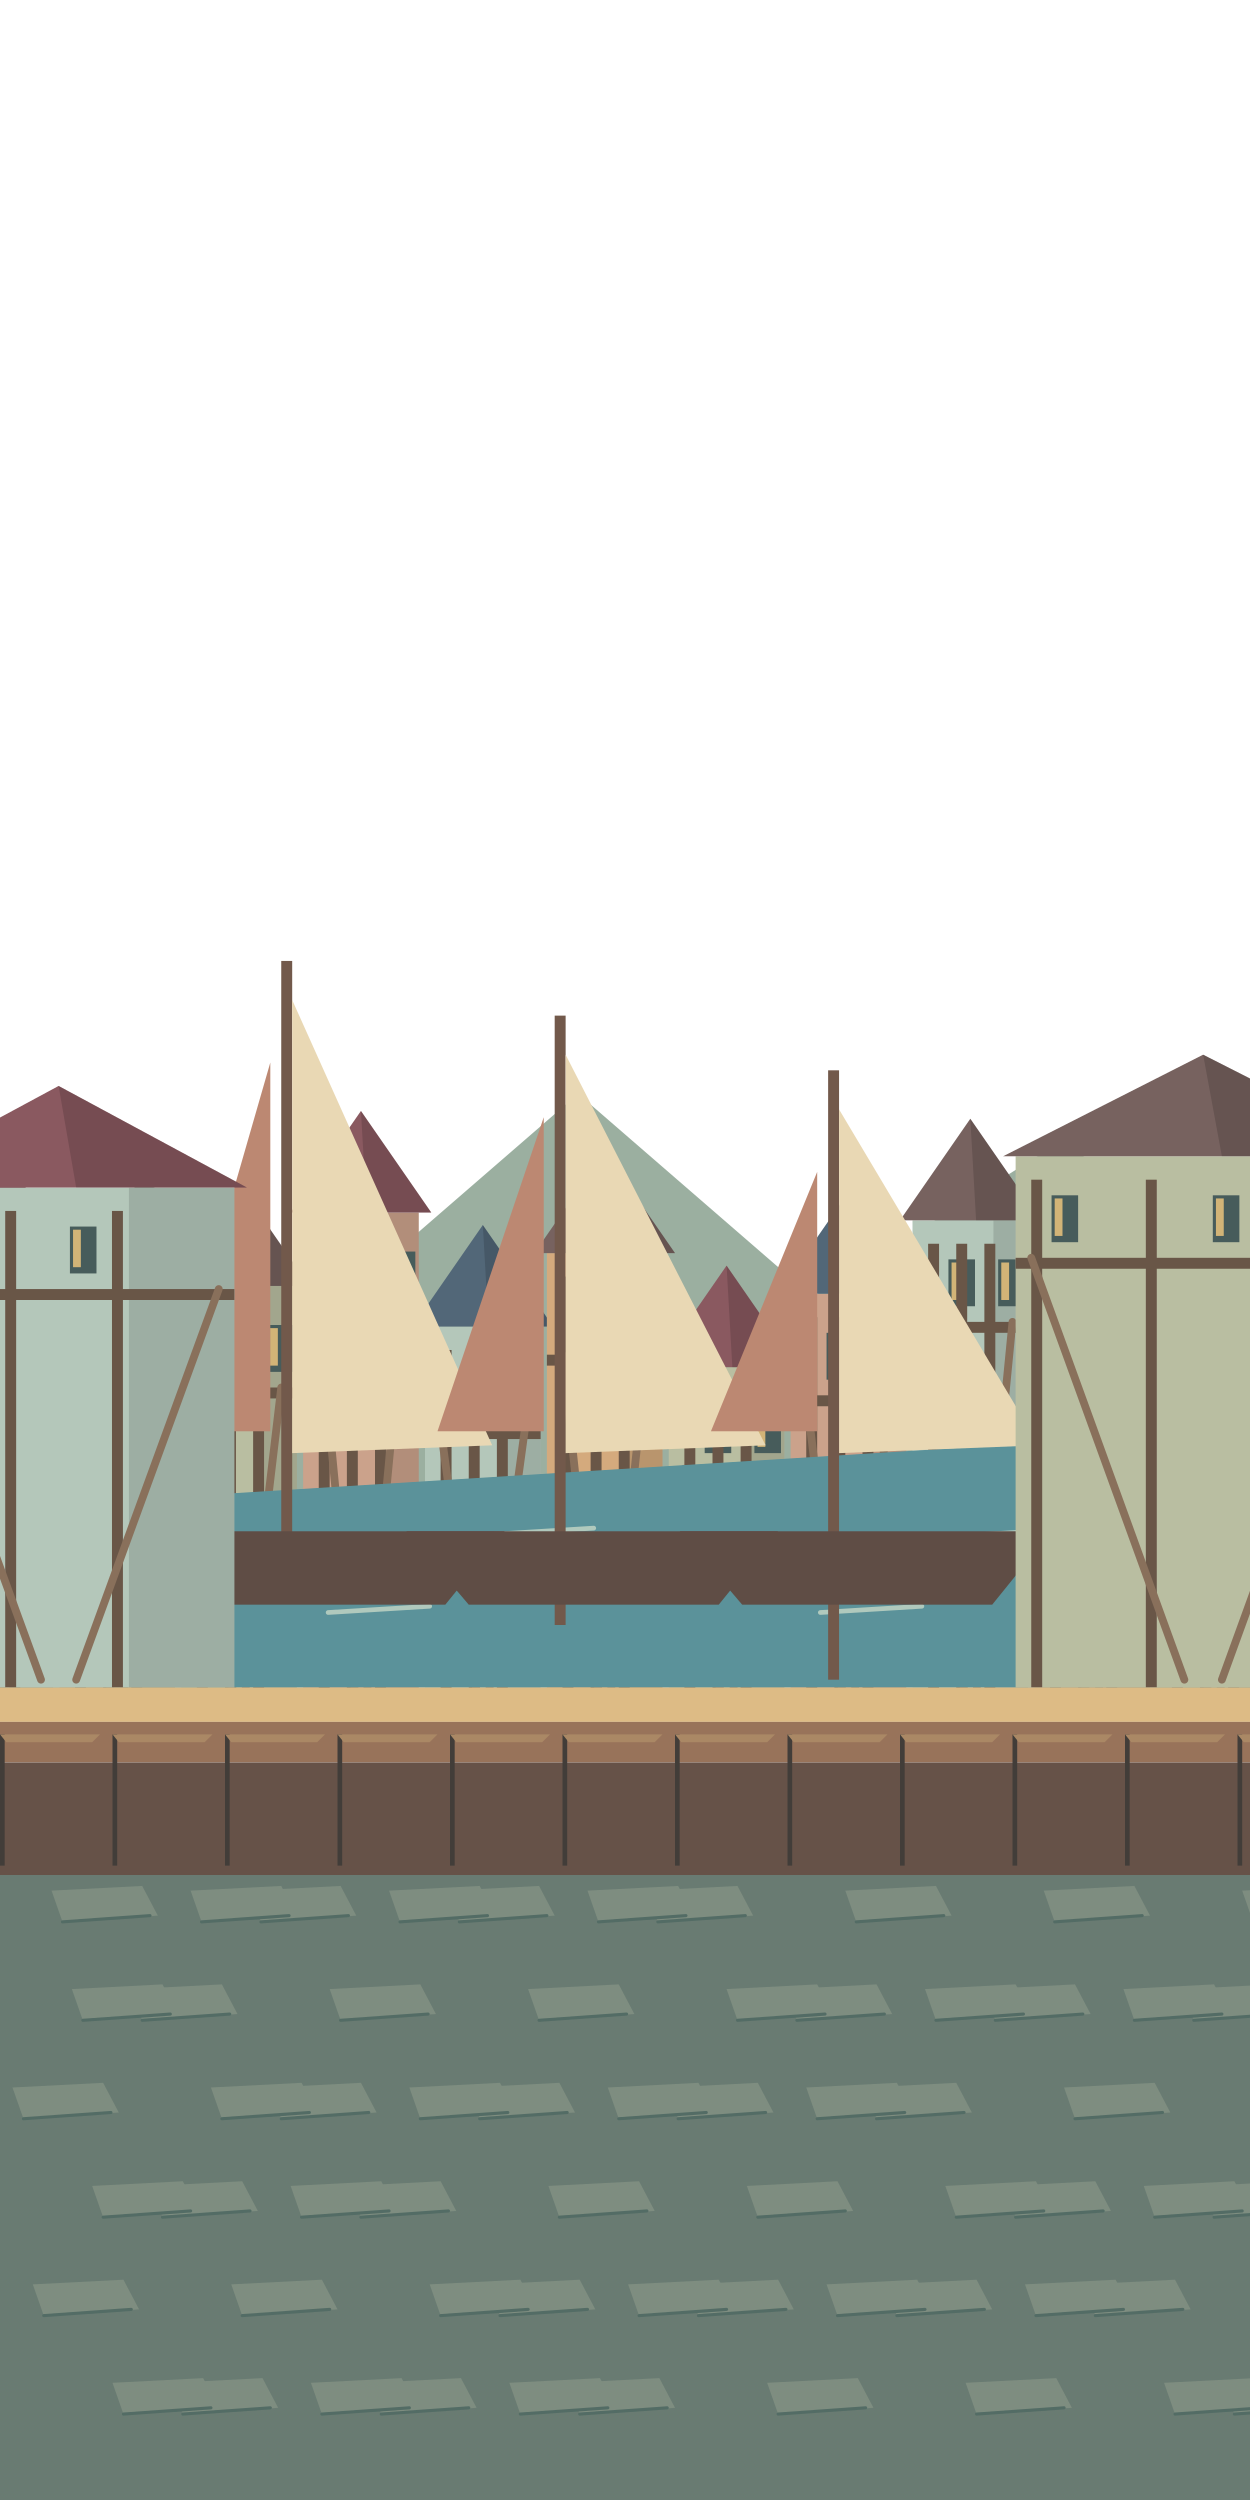
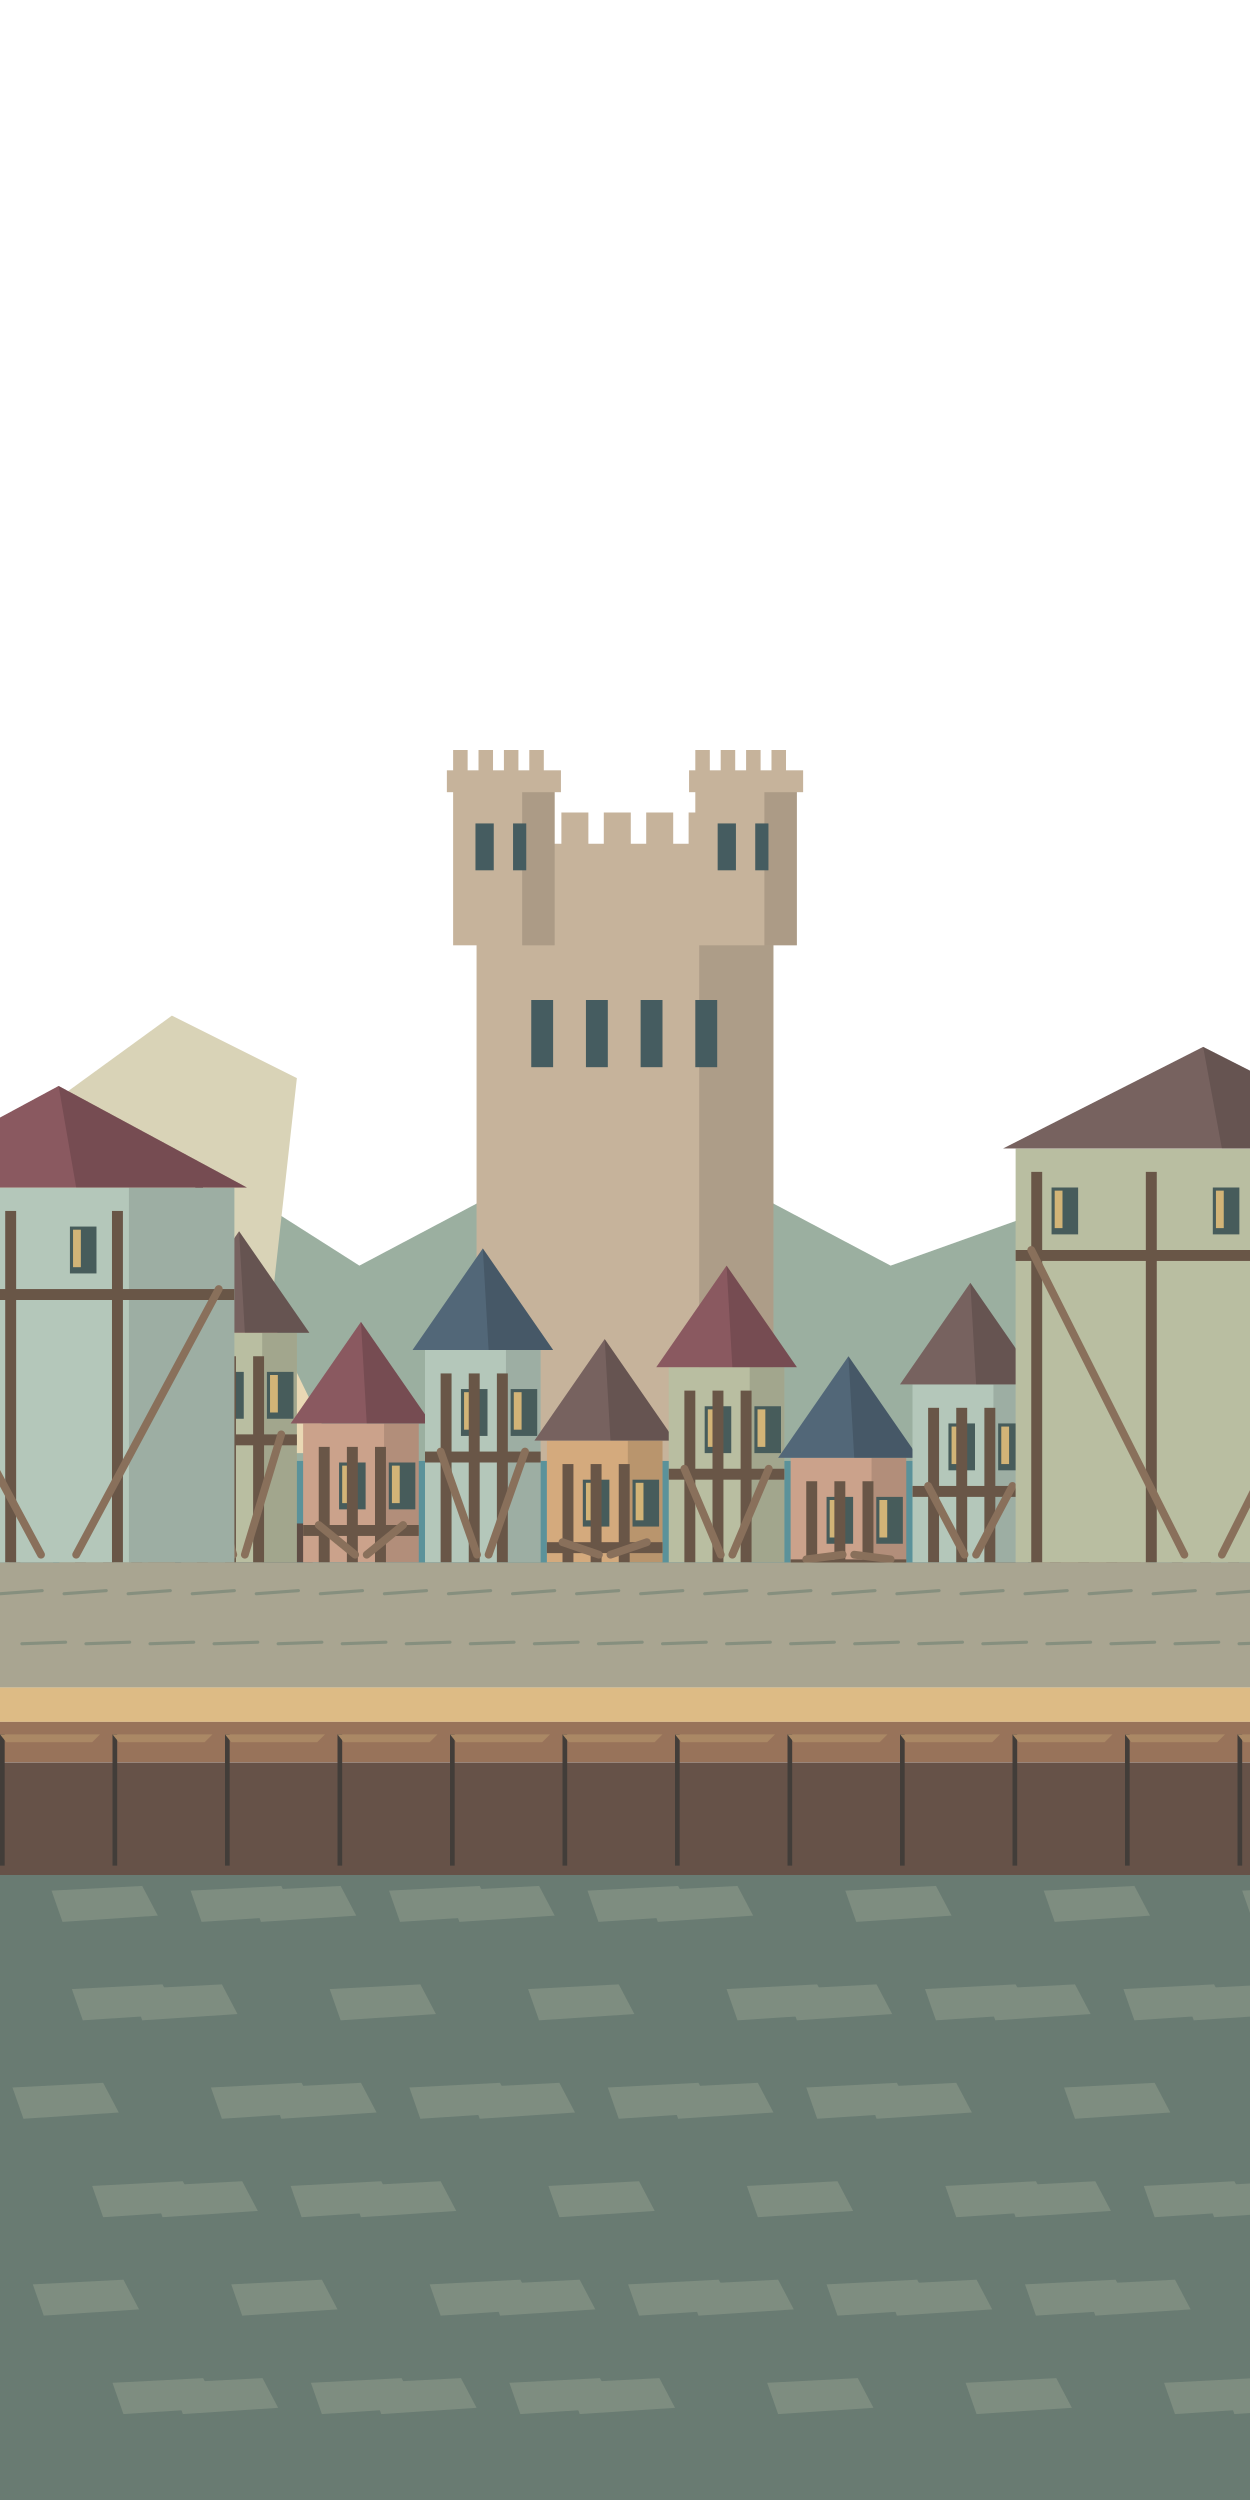
<svg xmlns="http://www.w3.org/2000/svg" width="800" height="1600" viewBox="0 0 800 1600">
-   <polygon points="0,870 90,755 220,830 370,700 520,830 680,730 800,820 800,1080 0,1080" fill="#9bafa0" />
-   <rect x="-40" y="797" width="74" height="293" fill="#b4c7ba" />
-   <polygon points="11.8,797 34,797 34,1090 11.8,1090" fill="#00000020" />
-   <polygon points="-48,797 -3,732 42,797" fill="#8a5960" />
-   <polygon points="-3,732 42,797 0.7,797" fill="#00000025" />
-   <rect x="-30" y="812" width="7" height="278" fill="#695647" />
-   <rect x="-17" y="822" width="17" height="30" fill="#475c5b" />
-   <rect x="-15" y="824" width="5" height="24" fill="#d2b477" />
-   <rect x="-12" y="812" width="7" height="278" fill="#695647" />
-   <rect x="14.82" y="822" width="17" height="30" fill="#475c5b" />
-   <rect x="16.82" y="824" width="5" height="24" fill="#d2b477" />
-   <rect x="6" y="812" width="7" height="278" fill="#695647" />
-   <rect x="-40" y="862" width="74" height="7" fill="#695647" />
-   <path d="M-30 862L-6.7 1085M24 862L0.7 1085" fill="none" stroke="#89705b" stroke-width="5" stroke-linecap="round" stroke-linejoin="round" />
-   <rect x="38" y="870" width="74" height="220" fill="#d4aa7d" />
-   <polygon points="89.8,870 112,870 112,1090 89.8,1090" fill="#00000020" />
-   <polygon points="30,870 75,805 120,870" fill="#526778" />
-   <polygon points="75,805 120,870 78.7,870" fill="#00000025" />
-   <rect x="48" y="885" width="7" height="205" fill="#695647" />
-   <rect x="61" y="895" width="17" height="30" fill="#475c5b" />
-   <rect x="63" y="897" width="5" height="24" fill="#d2b477" />
-   <rect x="66" y="885" width="7" height="205" fill="#695647" />
-   <rect x="92.82" y="895" width="17" height="30" fill="#475c5b" />
-   <rect x="94.82" y="897" width="5" height="24" fill="#d2b477" />
-   <rect x="84" y="885" width="7" height="205" fill="#695647" />
-   <rect x="38" y="935" width="74" height="7" fill="#695647" />
-   <path d="M48 935L71.3 1085M102 935L78.7 1085" fill="none" stroke="#89705b" stroke-width="5" stroke-linecap="round" stroke-linejoin="round" />
-   <rect x="116" y="823" width="74" height="267" fill="#b9bea1" />
-   <polygon points="167.8,823 190,823 190,1090 167.8,1090" fill="#00000020" />
-   <polygon points="108,823 153,758 198,823" fill="#77625f" />
-   <polygon points="153,758 198,823 156.7,823" fill="#00000025" />
-   <rect x="126" y="838" width="7" height="252" fill="#695647" />
-   <rect x="139" y="848" width="17" height="30" fill="#475c5b" />
-   <rect x="141" y="850" width="5" height="24" fill="#d2b477" />
-   <rect x="144" y="838" width="7" height="252" fill="#695647" />
-   <rect x="170.82" y="848" width="17" height="30" fill="#475c5b" />
-   <rect x="172.82" y="850" width="5" height="24" fill="#d2b477" />
-   <rect x="162" y="838" width="7" height="252" fill="#695647" />
-   <rect x="116" y="888" width="74" height="7" fill="#695647" />
-   <path d="M126 888L149.3 1085M180 888L156.7 1085" fill="none" stroke="#89705b" stroke-width="5" stroke-linecap="round" stroke-linejoin="round" />
-   <rect x="194" y="776" width="74" height="314" fill="#cba28b" />
-   <polygon points="245.8,776 268,776 268,1090 245.8,1090" fill="#00000020" />
-   <polygon points="186,776 231,711 276,776" fill="#8a5960" />
-   <polygon points="231,711 276,776 234.7,776" fill="#00000025" />
-   <rect x="204" y="791" width="7" height="299" fill="#695647" />
-   <rect x="217" y="801" width="17" height="30" fill="#475c5b" />
-   <rect x="219" y="803" width="5" height="24" fill="#d2b477" />
-   <rect x="222" y="791" width="7" height="299" fill="#695647" />
-   <rect x="248.82" y="801" width="17" height="30" fill="#475c5b" />
-   <rect x="250.82" y="803" width="5" height="24" fill="#d2b477" />
-   <rect x="240" y="791" width="7" height="299" fill="#695647" />
-   <rect x="194" y="841" width="74" height="7" fill="#695647" />
-   <path d="M204 841L227.3 1085M258 841L234.7 1085" fill="none" stroke="#89705b" stroke-width="5" stroke-linecap="round" stroke-linejoin="round" />
-   <rect x="272" y="849" width="74" height="241" fill="#b4c7ba" />
-   <polygon points="323.8,849 346,849 346,1090 323.8,1090" fill="#00000020" />
-   <polygon points="264,849 309,784 354,849" fill="#526778" />
-   <polygon points="309,784 354,849 312.7,849" fill="#00000025" />
-   <rect x="282" y="864" width="7" height="226" fill="#695647" />
-   <rect x="295" y="874" width="17" height="30" fill="#475c5b" />
-   <rect x="297" y="876" width="5" height="24" fill="#d2b477" />
-   <rect x="300" y="864" width="7" height="226" fill="#695647" />
-   <rect x="326.82" y="874" width="17" height="30" fill="#475c5b" />
-   <rect x="328.82" y="876" width="5" height="24" fill="#d2b477" />
-   <rect x="318" y="864" width="7" height="226" fill="#695647" />
-   <rect x="272" y="914" width="74" height="7" fill="#695647" />
-   <path d="M282 914L305.3 1085M336 914L312.7 1085" fill="none" stroke="#89705b" stroke-width="5" stroke-linecap="round" stroke-linejoin="round" />
-   <rect x="350" y="802" width="74" height="288" fill="#d4aa7d" />
-   <polygon points="401.8,802 424,802 424,1090 401.8,1090" fill="#00000020" />
-   <polygon points="342,802 387,737 432,802" fill="#77625f" />
-   <polygon points="387,737 432,802 390.7,802" fill="#00000025" />
-   <rect x="360" y="817" width="7" height="273" fill="#695647" />
-   <rect x="373" y="827" width="17" height="30" fill="#475c5b" />
-   <rect x="375" y="829" width="5" height="24" fill="#d2b477" />
-   <rect x="378" y="817" width="7" height="273" fill="#695647" />
-   <rect x="404.82" y="827" width="17" height="30" fill="#475c5b" />
-   <rect x="406.82" y="829" width="5" height="24" fill="#d2b477" />
-   <rect x="396" y="817" width="7" height="273" fill="#695647" />
-   <rect x="350" y="867" width="74" height="7" fill="#695647" />
-   <path d="M360 867L383.3 1085M414 867L390.7 1085" fill="none" stroke="#89705b" stroke-width="5" stroke-linecap="round" stroke-linejoin="round" />
-   <rect x="428" y="875" width="74" height="215" fill="#b9bea1" />
-   <polygon points="479.8,875 502,875 502,1090 479.8,1090" fill="#00000020" />
+   <polygon points="0,850 120,740 230,810 400,720 570,810 710,760 800,830 800,1080 0,1080" fill="#9bafa0" />
+   <rect x="305" y="540" width="190" height="430" fill="#c6b39b" />
+   <polygon points="447.5,540 495,540 495,970 447.5,970" fill="#00000020" />
+   <rect x="305" y="520" width="17.273" height="25" fill="#c6b39b" />
+   <rect x="332.143" y="520" width="17.273" height="25" fill="#c6b39b" />
+   <rect x="359.286" y="520" width="17.273" height="25" fill="#c6b39b" />
+   <rect x="386.429" y="520" width="17.273" height="25" fill="#c6b39b" />
+   <rect x="413.571" y="520" width="17.273" height="25" fill="#c6b39b" />
+   <rect x="440.714" y="520" width="17.273" height="25" fill="#c6b39b" />
+   <rect x="467.857" y="520" width="17.273" height="25" fill="#c6b39b" />
+   <rect x="290" y="505" width="65" height="100" fill="#c6b39b" />
+   <polygon points="334.2,505 355,505 355,605 334.2,605" fill="#00000022" />
+   <rect x="286" y="493" width="73" height="14" fill="#c6b39b" />
+   <rect x="290" y="480" width="9.286" height="20" fill="#c6b39b" />
+   <rect x="306.25" y="480" width="9.286" height="20" fill="#c6b39b" />
+   <rect x="322.5" y="480" width="9.286" height="20" fill="#c6b39b" />
+   <rect x="338.75" y="480" width="9.286" height="20" fill="#c6b39b" />
+   <rect x="304.3" y="527" width="11.7" height="30" fill="#455c60" />
+   <rect x="328.35" y="527" width="8.45" height="30" fill="#455c60" />
+   <rect x="445" y="505" width="65" height="100" fill="#c6b39b" />
+   <polygon points="489.2,505 510,505 510,605 489.2,605" fill="#00000022" />
+   <rect x="441" y="493" width="73" height="14" fill="#c6b39b" />
+   <rect x="445" y="480" width="9.286" height="20" fill="#c6b39b" />
+   <rect x="461.25" y="480" width="9.286" height="20" fill="#c6b39b" />
+   <rect x="477.5" y="480" width="9.286" height="20" fill="#c6b39b" />
+   <rect x="493.75" y="480" width="9.286" height="20" fill="#c6b39b" />
+   <rect x="459.3" y="527" width="11.7" height="30" fill="#455c60" />
+   <rect x="483.35" y="527" width="8.45" height="30" fill="#455c60" />
+   <rect x="340" y="640" width="14" height="43" fill="#455c60" />
+   <rect x="375" y="640" width="14" height="43" fill="#455c60" />
+   <rect x="410" y="640" width="14" height="43" fill="#455c60" />
+   <rect x="445" y="640" width="14" height="43" fill="#455c60" />
+   <rect x="0" y="935" width="800" height="100" fill="#5b929a" />
+   <polygon points="0,730 110,650 190,690 160,960 0,960" fill="#d9d3b7" />
+   <rect x="125" y="745" width="5" height="240" fill="#72594b" />
+   <polygon points="130,755 130,930 215,930" fill="#e9d8b4" />
+   <polygon points="70,975 225,975 200,1000 95,1000" fill="#5f4d45" />
+   <rect x="655" y="745" width="5" height="240" fill="#72594b" />
+   <polygon points="660,755 660,930 745,930" fill="#e9d8b4" />
+   <polygon points="600,975 755,975 730,1000 625,1000" fill="#5f4d45" />
+   <rect x="-40" y="842" width="74" height="158" fill="#b4c7ba" />
+   <polygon points="11.8,842 34,842 34,1000 11.8,1000" fill="#00000020" />
+   <polygon points="-48,842 -3,777 42,842" fill="#8a5960" />
+   <polygon points="-3,777 42,842 0.7,842" fill="#00000025" />
+   <rect x="-30" y="857" width="7" height="143" fill="#695647" />
+   <rect x="-17" y="867" width="17" height="30" fill="#475c5b" />
+   <rect x="-15" y="869" width="5" height="24" fill="#d2b477" />
+   <rect x="-12" y="857" width="7" height="143" fill="#695647" />
+   <rect x="14.82" y="867" width="17" height="30" fill="#475c5b" />
+   <rect x="16.82" y="869" width="5" height="24" fill="#d2b477" />
+   <rect x="6" y="857" width="7" height="143" fill="#695647" />
+   <rect x="-40" y="907" width="74" height="7" fill="#695647" />
+   <path d="M-30 907L-6.7 995M24 907L0.7 995" fill="none" stroke="#89705b" stroke-width="5" stroke-linecap="round" stroke-linejoin="round" />
+   <rect x="38" y="900" width="74" height="100" fill="#d4aa7d" />
+   <polygon points="89.8,900 112,900 112,1000 89.8,1000" fill="#00000020" />
+   <polygon points="30,900 75,835 120,900" fill="#526778" />
+   <polygon points="75,835 120,900 78.7,900" fill="#00000025" />
+   <rect x="48" y="915" width="7" height="85" fill="#695647" />
+   <rect x="61" y="925" width="17" height="30" fill="#475c5b" />
+   <rect x="63" y="927" width="5" height="24" fill="#d2b477" />
+   <rect x="66" y="915" width="7" height="85" fill="#695647" />
+   <rect x="92.82" y="925" width="17" height="30" fill="#475c5b" />
+   <rect x="94.82" y="927" width="5" height="24" fill="#d2b477" />
+   <rect x="84" y="915" width="7" height="85" fill="#695647" />
+   <rect x="38" y="965" width="74" height="7" fill="#695647" />
+   <path d="M48 965L71.3 995M102 965L78.7 995" fill="none" stroke="#89705b" stroke-width="5" stroke-linecap="round" stroke-linejoin="round" />
+   <rect x="116" y="853" width="74" height="147" fill="#b9bea1" />
+   <polygon points="167.8,853 190,853 190,1000 167.8,1000" fill="#00000020" />
+   <polygon points="108,853 153,788 198,853" fill="#77625f" />
+   <polygon points="153,788 198,853 156.7,853" fill="#00000025" />
+   <rect x="126" y="868" width="7" height="132" fill="#695647" />
+   <rect x="139" y="878" width="17" height="30" fill="#475c5b" />
+   <rect x="141" y="880" width="5" height="24" fill="#d2b477" />
+   <rect x="144" y="868" width="7" height="132" fill="#695647" />
+   <rect x="170.82" y="878" width="17" height="30" fill="#475c5b" />
+   <rect x="172.82" y="880" width="5" height="24" fill="#d2b477" />
+   <rect x="162" y="868" width="7" height="132" fill="#695647" />
+   <rect x="116" y="918" width="74" height="7" fill="#695647" />
+   <path d="M126 918L149.3 995M180 918L156.7 995" fill="none" stroke="#89705b" stroke-width="5" stroke-linecap="round" stroke-linejoin="round" />
+   <rect x="194" y="911" width="74" height="89" fill="#cba28b" />
+   <polygon points="245.8,911 268,911 268,1000 245.8,1000" fill="#00000020" />
+   <polygon points="186,911 231,846 276,911" fill="#8a5960" />
+   <polygon points="231,846 276,911 234.7,911" fill="#00000025" />
+   <rect x="204" y="926" width="7" height="74" fill="#695647" />
+   <rect x="217" y="936" width="17" height="30" fill="#475c5b" />
+   <rect x="219" y="938" width="5" height="24" fill="#d2b477" />
+   <rect x="222" y="926" width="7" height="74" fill="#695647" />
+   <rect x="248.82" y="936" width="17" height="30" fill="#475c5b" />
+   <rect x="250.82" y="938" width="5" height="24" fill="#d2b477" />
+   <rect x="240" y="926" width="7" height="74" fill="#695647" />
+   <rect x="194" y="976" width="74" height="7" fill="#695647" />
+   <path d="M204 976L227.3 995M258 976L234.7 995" fill="none" stroke="#89705b" stroke-width="5" stroke-linecap="round" stroke-linejoin="round" />
+   <rect x="272" y="864" width="74" height="136" fill="#b4c7ba" />
+   <polygon points="323.8,864 346,864 346,1000 323.8,1000" fill="#00000020" />
+   <polygon points="264,864 309,799 354,864" fill="#526778" />
+   <polygon points="309,799 354,864 312.7,864" fill="#00000025" />
+   <rect x="282" y="879" width="7" height="121" fill="#695647" />
+   <rect x="295" y="889" width="17" height="30" fill="#475c5b" />
+   <rect x="297" y="891" width="5" height="24" fill="#d2b477" />
+   <rect x="300" y="879" width="7" height="121" fill="#695647" />
+   <rect x="326.82" y="889" width="17" height="30" fill="#475c5b" />
+   <rect x="328.82" y="891" width="5" height="24" fill="#d2b477" />
+   <rect x="318" y="879" width="7" height="121" fill="#695647" />
+   <rect x="272" y="929" width="74" height="7" fill="#695647" />
+   <path d="M282 929L305.3 995M336 929L312.7 995" fill="none" stroke="#89705b" stroke-width="5" stroke-linecap="round" stroke-linejoin="round" />
+   <rect x="350" y="922" width="74" height="78" fill="#d4aa7d" />
+   <polygon points="401.8,922 424,922 424,1000 401.8,1000" fill="#00000020" />
+   <polygon points="342,922 387,857 432,922" fill="#77625f" />
+   <polygon points="387,857 432,922 390.7,922" fill="#00000025" />
+   <rect x="360" y="937" width="7" height="63" fill="#695647" />
+   <rect x="373" y="947" width="17" height="30" fill="#475c5b" />
+   <rect x="375" y="949" width="5" height="24" fill="#d2b477" />
+   <rect x="378" y="937" width="7" height="63" fill="#695647" />
+   <rect x="404.82" y="947" width="17" height="30" fill="#475c5b" />
+   <rect x="406.82" y="949" width="5" height="24" fill="#d2b477" />
+   <rect x="396" y="937" width="7" height="63" fill="#695647" />
+   <rect x="350" y="987" width="74" height="7" fill="#695647" />
+   <path d="M360 987L383.3 995M414 987L390.7 995" fill="none" stroke="#89705b" stroke-width="5" stroke-linecap="round" stroke-linejoin="round" />
+   <rect x="428" y="875" width="74" height="125" fill="#b9bea1" />
+   <polygon points="479.8,875 502,875 502,1000 479.8,1000" fill="#00000020" />
  <polygon points="420,875 465,810 510,875" fill="#8a5960" />
  <polygon points="465,810 510,875 468.7,875" fill="#00000025" />
-   <rect x="438" y="890" width="7" height="200" fill="#695647" />
+   <rect x="438" y="890" width="7" height="110" fill="#695647" />
  <rect x="451" y="900" width="17" height="30" fill="#475c5b" />
  <rect x="453" y="902" width="5" height="24" fill="#d2b477" />
-   <rect x="456" y="890" width="7" height="200" fill="#695647" />
+   <rect x="456" y="890" width="7" height="110" fill="#695647" />
  <rect x="482.82" y="900" width="17" height="30" fill="#475c5b" />
  <rect x="484.82" y="902" width="5" height="24" fill="#d2b477" />
-   <rect x="474" y="890" width="7" height="200" fill="#695647" />
+   <rect x="474" y="890" width="7" height="110" fill="#695647" />
  <rect x="428" y="940" width="74" height="7" fill="#695647" />
-   <path d="M438 940L461.3 1085M492 940L468.7 1085" fill="none" stroke="#89705b" stroke-width="5" stroke-linecap="round" stroke-linejoin="round" />
-   <rect x="506" y="828" width="74" height="262" fill="#cba28b" />
-   <polygon points="557.8,828 580,828 580,1090 557.8,1090" fill="#00000020" />
-   <polygon points="498,828 543,763 588,828" fill="#526778" />
-   <polygon points="543,763 588,828 546.7,828" fill="#00000025" />
-   <rect x="516" y="843" width="7" height="247" fill="#695647" />
-   <rect x="529" y="853" width="17" height="30" fill="#475c5b" />
-   <rect x="531" y="855" width="5" height="24" fill="#d2b477" />
-   <rect x="534" y="843" width="7" height="247" fill="#695647" />
-   <rect x="560.82" y="853" width="17" height="30" fill="#475c5b" />
-   <rect x="562.82" y="855" width="5" height="24" fill="#d2b477" />
-   <rect x="552" y="843" width="7" height="247" fill="#695647" />
-   <rect x="506" y="893" width="74" height="7" fill="#695647" />
-   <path d="M516 893L539.3 1085M570 893L546.7 1085" fill="none" stroke="#89705b" stroke-width="5" stroke-linecap="round" stroke-linejoin="round" />
-   <rect x="584" y="781" width="74" height="309" fill="#b4c7ba" />
-   <polygon points="635.8,781 658,781 658,1090 635.8,1090" fill="#00000020" />
-   <polygon points="576,781 621,716 666,781" fill="#77625f" />
-   <polygon points="621,716 666,781 624.7,781" fill="#00000025" />
-   <rect x="594" y="796" width="7" height="294" fill="#695647" />
-   <rect x="607" y="806" width="17" height="30" fill="#475c5b" />
-   <rect x="609" y="808" width="5" height="24" fill="#d2b477" />
-   <rect x="612" y="796" width="7" height="294" fill="#695647" />
-   <rect x="638.82" y="806" width="17" height="30" fill="#475c5b" />
-   <rect x="640.82" y="808" width="5" height="24" fill="#d2b477" />
-   <rect x="630" y="796" width="7" height="294" fill="#695647" />
-   <rect x="584" y="846" width="74" height="7" fill="#695647" />
-   <path d="M594 846L617.3 1085M648 846L624.7 1085" fill="none" stroke="#89705b" stroke-width="5" stroke-linecap="round" stroke-linejoin="round" />
-   <rect x="662" y="854" width="74" height="236" fill="#d4aa7d" />
-   <polygon points="713.8,854 736,854 736,1090 713.8,1090" fill="#00000020" />
-   <polygon points="654,854 699,789 744,854" fill="#8a5960" />
-   <polygon points="699,789 744,854 702.7,854" fill="#00000025" />
-   <rect x="672" y="869" width="7" height="221" fill="#695647" />
-   <rect x="685" y="879" width="17" height="30" fill="#475c5b" />
-   <rect x="687" y="881" width="5" height="24" fill="#d2b477" />
-   <rect x="690" y="869" width="7" height="221" fill="#695647" />
-   <rect x="716.82" y="879" width="17" height="30" fill="#475c5b" />
-   <rect x="718.82" y="881" width="5" height="24" fill="#d2b477" />
-   <rect x="708" y="869" width="7" height="221" fill="#695647" />
-   <rect x="662" y="919" width="74" height="7" fill="#695647" />
-   <path d="M672 919L695.3 1085M726 919L702.7 1085" fill="none" stroke="#89705b" stroke-width="5" stroke-linecap="round" stroke-linejoin="round" />
-   <rect x="740" y="807" width="74" height="283" fill="#b9bea1" />
-   <polygon points="791.8,807 814,807 814,1090 791.8,1090" fill="#00000020" />
-   <polygon points="732,807 777,742 822,807" fill="#526778" />
-   <polygon points="777,742 822,807 780.7,807" fill="#00000025" />
-   <rect x="750" y="822" width="7" height="268" fill="#695647" />
-   <rect x="763" y="832" width="17" height="30" fill="#475c5b" />
-   <rect x="765" y="834" width="5" height="24" fill="#d2b477" />
-   <rect x="768" y="822" width="7" height="268" fill="#695647" />
-   <rect x="794.82" y="832" width="17" height="30" fill="#475c5b" />
-   <rect x="796.82" y="834" width="5" height="24" fill="#d2b477" />
-   <rect x="786" y="822" width="7" height="268" fill="#695647" />
-   <rect x="740" y="872" width="74" height="7" fill="#695647" />
-   <path d="M750 872L773.3 1085M804 872L780.7 1085" fill="none" stroke="#89705b" stroke-width="5" stroke-linecap="round" stroke-linejoin="round" />
-   <rect x="818" y="880" width="74" height="210" fill="#cba28b" />
-   <polygon points="869.8,880 892,880 892,1090 869.8,1090" fill="#00000020" />
-   <polygon points="810,880 855,815 900,880" fill="#77625f" />
-   <polygon points="855,815 900,880 858.7,880" fill="#00000025" />
-   <rect x="828" y="895" width="7" height="195" fill="#695647" />
-   <rect x="841" y="905" width="17" height="30" fill="#475c5b" />
-   <rect x="843" y="907" width="5" height="24" fill="#d2b477" />
-   <rect x="846" y="895" width="7" height="195" fill="#695647" />
-   <rect x="872.82" y="905" width="17" height="30" fill="#475c5b" />
-   <rect x="874.82" y="907" width="5" height="24" fill="#d2b477" />
-   <rect x="864" y="895" width="7" height="195" fill="#695647" />
-   <rect x="818" y="945" width="74" height="7" fill="#695647" />
-   <path d="M828 945L851.3 1085M882 945L858.7 1085" fill="none" stroke="#89705b" stroke-width="5" stroke-linecap="round" stroke-linejoin="round" />
-   <polygon points="0,965 800,915 800,1080 0,1080" fill="#5b929a" />
-   <path d="M0 982l65 -4" fill="none" stroke="#b0c9bd" stroke-width="3" stroke-linecap="round" stroke-linejoin="round" />
-   <path d="M105 1007l65 -4" fill="none" stroke="#b0c9bd" stroke-width="3" stroke-linecap="round" stroke-linejoin="round" />
-   <path d="M210 1032l65 -4" fill="none" stroke="#b0c9bd" stroke-width="3" stroke-linecap="round" stroke-linejoin="round" />
-   <path d="M315 982l65 -4" fill="none" stroke="#b0c9bd" stroke-width="3" stroke-linecap="round" stroke-linejoin="round" />
-   <path d="M420 1007l65 -4" fill="none" stroke="#b0c9bd" stroke-width="3" stroke-linecap="round" stroke-linejoin="round" />
-   <path d="M525 1032l65 -4" fill="none" stroke="#b0c9bd" stroke-width="3" stroke-linecap="round" stroke-linejoin="round" />
-   <path d="M630 982l65 -4" fill="none" stroke="#b0c9bd" stroke-width="3" stroke-linecap="round" stroke-linejoin="round" />
-   <path d="M735 1007l65 -4" fill="none" stroke="#b0c9bd" stroke-width="3" stroke-linecap="round" stroke-linejoin="round" />
-   <path d="M840 1032l65 -4" fill="none" stroke="#b0c9bd" stroke-width="3" stroke-linecap="round" stroke-linejoin="round" />
-   <rect x="180" y="615" width="7" height="390" fill="#72594b" />
-   <polygon points="187,640 187,930 315,925" fill="#e9d8b4" />
-   <polygon points="173,680 173,916 105,916" fill="#bc8872" />
-   <polygon points="85,980 323,980 285,1027 125,1027" fill="#5f4d45" />
-   <rect x="355" y="650" width="7" height="390" fill="#72594b" />
-   <polygon points="362,675 362,930 490,925" fill="#e9d8b4" />
-   <polygon points="348,715 348,916 280,916" fill="#bc8872" />
-   <polygon points="260,980 498,980 460,1027 300,1027" fill="#5f4d45" />
-   <rect x="530" y="685" width="7" height="390" fill="#72594b" />
-   <polygon points="537,710 537,930 665,925" fill="#e9d8b4" />
-   <polygon points="523,750 523,916 455,916" fill="#bc8872" />
-   <polygon points="435,980 673,980 635,1027 475,1027" fill="#5f4d45" />
-   <rect x="-75" y="760" width="225" height="320" fill="#b4c7ba" />
-   <polygon points="82.5,760 150,760 150,1080 82.5,1080" fill="#00000020" />
+   <path d="M438 940L461.3 995M492 940L468.7 995" fill="none" stroke="#89705b" stroke-width="5" stroke-linecap="round" stroke-linejoin="round" />
+   <rect x="506" y="933" width="74" height="67" fill="#cba28b" />
+   <polygon points="557.8,933 580,933 580,1000 557.8,1000" fill="#00000020" />
+   <polygon points="498,933 543,868 588,933" fill="#526778" />
+   <polygon points="543,868 588,933 546.7,933" fill="#00000025" />
+   <rect x="516" y="948" width="7" height="52" fill="#695647" />
+   <rect x="529" y="958" width="17" height="30" fill="#475c5b" />
+   <rect x="531" y="960" width="5" height="24" fill="#d2b477" />
+   <rect x="534" y="948" width="7" height="52" fill="#695647" />
+   <rect x="560.82" y="958" width="17" height="30" fill="#475c5b" />
+   <rect x="562.82" y="960" width="5" height="24" fill="#d2b477" />
+   <rect x="552" y="948" width="7" height="52" fill="#695647" />
+   <rect x="506" y="998" width="74" height="7" fill="#695647" />
+   <path d="M516 998L539.3 995M570 998L546.7 995" fill="none" stroke="#89705b" stroke-width="5" stroke-linecap="round" stroke-linejoin="round" />
+   <rect x="584" y="886" width="74" height="114" fill="#b4c7ba" />
+   <polygon points="635.8,886 658,886 658,1000 635.8,1000" fill="#00000020" />
+   <polygon points="576,886 621,821 666,886" fill="#77625f" />
+   <polygon points="621,821 666,886 624.7,886" fill="#00000025" />
+   <rect x="594" y="901" width="7" height="99" fill="#695647" />
+   <rect x="607" y="911" width="17" height="30" fill="#475c5b" />
+   <rect x="609" y="913" width="5" height="24" fill="#d2b477" />
+   <rect x="612" y="901" width="7" height="99" fill="#695647" />
+   <rect x="638.82" y="911" width="17" height="30" fill="#475c5b" />
+   <rect x="640.82" y="913" width="5" height="24" fill="#d2b477" />
+   <rect x="630" y="901" width="7" height="99" fill="#695647" />
+   <rect x="584" y="951" width="74" height="7" fill="#695647" />
+   <path d="M594 951L617.3 995M648 951L624.7 995" fill="none" stroke="#89705b" stroke-width="5" stroke-linecap="round" stroke-linejoin="round" />
+   <rect x="662" y="839" width="74" height="161" fill="#d4aa7d" />
+   <polygon points="713.8,839 736,839 736,1000 713.8,1000" fill="#00000020" />
+   <polygon points="654,839 699,774 744,839" fill="#8a5960" />
+   <polygon points="699,774 744,839 702.7,839" fill="#00000025" />
+   <rect x="672" y="854" width="7" height="146" fill="#695647" />
+   <rect x="685" y="864" width="17" height="30" fill="#475c5b" />
+   <rect x="687" y="866" width="5" height="24" fill="#d2b477" />
+   <rect x="690" y="854" width="7" height="146" fill="#695647" />
+   <rect x="716.82" y="864" width="17" height="30" fill="#475c5b" />
+   <rect x="718.82" y="866" width="5" height="24" fill="#d2b477" />
+   <rect x="708" y="854" width="7" height="146" fill="#695647" />
+   <rect x="662" y="904" width="74" height="7" fill="#695647" />
+   <path d="M672 904L695.3 995M726 904L702.7 995" fill="none" stroke="#89705b" stroke-width="5" stroke-linecap="round" stroke-linejoin="round" />
+   <rect x="740" y="897" width="74" height="103" fill="#b9bea1" />
+   <polygon points="791.8,897 814,897 814,1000 791.8,1000" fill="#00000020" />
+   <polygon points="732,897 777,832 822,897" fill="#526778" />
+   <polygon points="777,832 822,897 780.7,897" fill="#00000025" />
+   <rect x="750" y="912" width="7" height="88" fill="#695647" />
+   <rect x="763" y="922" width="17" height="30" fill="#475c5b" />
+   <rect x="765" y="924" width="5" height="24" fill="#d2b477" />
+   <rect x="768" y="912" width="7" height="88" fill="#695647" />
+   <rect x="794.82" y="922" width="17" height="30" fill="#475c5b" />
+   <rect x="796.82" y="924" width="5" height="24" fill="#d2b477" />
+   <rect x="786" y="912" width="7" height="88" fill="#695647" />
+   <rect x="740" y="962" width="74" height="7" fill="#695647" />
+   <path d="M750 962L773.3 995M804 962L780.7 995" fill="none" stroke="#89705b" stroke-width="5" stroke-linecap="round" stroke-linejoin="round" />
+   <rect x="818" y="850" width="74" height="150" fill="#cba28b" />
+   <polygon points="869.8,850 892,850 892,1000 869.8,1000" fill="#00000020" />
+   <polygon points="810,850 855,785 900,850" fill="#77625f" />
+   <polygon points="855,785 900,850 858.7,850" fill="#00000025" />
+   <rect x="828" y="865" width="7" height="135" fill="#695647" />
+   <rect x="841" y="875" width="17" height="30" fill="#475c5b" />
+   <rect x="843" y="877" width="5" height="24" fill="#d2b477" />
+   <rect x="846" y="865" width="7" height="135" fill="#695647" />
+   <rect x="872.82" y="875" width="17" height="30" fill="#475c5b" />
+   <rect x="874.82" y="877" width="5" height="24" fill="#d2b477" />
+   <rect x="864" y="865" width="7" height="135" fill="#695647" />
+   <rect x="818" y="915" width="74" height="7" fill="#695647" />
+   <path d="M828 915L851.3 995M882 915L858.7 995" fill="none" stroke="#89705b" stroke-width="5" stroke-linecap="round" stroke-linejoin="round" />
+   <rect x="-75" y="760" width="225" height="240" fill="#b4c7ba" />
+   <polygon points="82.5,760 150,760 150,1000 82.5,1000" fill="#00000020" />
  <polygon points="-83,760 37.5,695 158,760" fill="#8a5960" />
  <polygon points="37.5,695 158,760 48.75,760" fill="#00000025" />
-   <rect x="-65" y="775" width="7" height="305" fill="#695647" />
+   <rect x="-65" y="775" width="7" height="225" fill="#695647" />
  <rect x="-52" y="785" width="17" height="30" fill="#475c5b" />
  <rect x="-50" y="787" width="5" height="24" fill="#d2b477" />
-   <rect x="3.333" y="775" width="7" height="305" fill="#695647" />
+   <rect x="3.333" y="775" width="7" height="225" fill="#695647" />
  <rect x="44.75" y="785" width="17" height="30" fill="#475c5b" />
  <rect x="46.75" y="787" width="5" height="24" fill="#d2b477" />
-   <rect x="71.667" y="775" width="7" height="305" fill="#695647" />
+   <rect x="71.667" y="775" width="7" height="225" fill="#695647" />
  <rect x="-75" y="825" width="225" height="7" fill="#695647" />
-   <path d="M-65 825L26.25 1075M140 825L48.75 1075" fill="none" stroke="#89705b" stroke-width="5" stroke-linecap="round" stroke-linejoin="round" />
-   <rect x="650" y="740" width="240" height="340" fill="#b9bea1" />
-   <polygon points="818,740 890,740 890,1080 818,1080" fill="#00000020" />
-   <polygon points="642,740 770,675 898,740" fill="#77625f" />
-   <polygon points="770,675 898,740 782,740" fill="#00000025" />
-   <rect x="660" y="755" width="7" height="325" fill="#695647" />
-   <rect x="673" y="765" width="17" height="30" fill="#475c5b" />
-   <rect x="675" y="767" width="5" height="24" fill="#d2b477" />
-   <rect x="733.333" y="755" width="7" height="325" fill="#695647" />
-   <rect x="776.2" y="765" width="17" height="30" fill="#475c5b" />
-   <rect x="778.2" y="767" width="5" height="24" fill="#d2b477" />
-   <rect x="806.667" y="755" width="7" height="325" fill="#695647" />
-   <rect x="650" y="805" width="240" height="7" fill="#695647" />
-   <path d="M660 805L758 1075M880 805L782 1075" fill="none" stroke="#89705b" stroke-width="5" stroke-linecap="round" stroke-linejoin="round" />
+   <path d="M-65 825L26.25 995M140 825L48.75 995" fill="none" stroke="#89705b" stroke-width="5" stroke-linecap="round" stroke-linejoin="round" />
+   <rect x="650" y="735" width="240" height="265" fill="#b9bea1" />
+   <polygon points="818,735 890,735 890,1000 818,1000" fill="#00000020" />
+   <polygon points="642,735 770,670 898,735" fill="#77625f" />
+   <polygon points="770,670 898,735 782,735" fill="#00000025" />
+   <rect x="660" y="750" width="7" height="250" fill="#695647" />
+   <rect x="673" y="760" width="17" height="30" fill="#475c5b" />
+   <rect x="675" y="762" width="5" height="24" fill="#d2b477" />
+   <rect x="733.333" y="750" width="7" height="250" fill="#695647" />
+   <rect x="776.2" y="760" width="17" height="30" fill="#475c5b" />
+   <rect x="778.2" y="762" width="5" height="24" fill="#d2b477" />
+   <rect x="806.667" y="750" width="7" height="250" fill="#695647" />
+   <rect x="650" y="800" width="240" height="7" fill="#695647" />
+   <path d="M660 800L758 995M880 800L782 995" fill="none" stroke="#89705b" stroke-width="5" stroke-linecap="round" stroke-linejoin="round" />
+   <rect x="0" y="1000" width="800" height="80" fill="#a9a591" />
+   <path d="M0 1020l27 -2 M14 1052l28 -1" fill="none" stroke="#868f7e" stroke-width="2" stroke-linecap="round" stroke-linejoin="round" />
+   <path d="M41 1020l27 -2 M55 1052l28 -1" fill="none" stroke="#868f7e" stroke-width="2" stroke-linecap="round" stroke-linejoin="round" />
+   <path d="M82 1020l27 -2 M96 1052l28 -1" fill="none" stroke="#868f7e" stroke-width="2" stroke-linecap="round" stroke-linejoin="round" />
+   <path d="M123 1020l27 -2 M137 1052l28 -1" fill="none" stroke="#868f7e" stroke-width="2" stroke-linecap="round" stroke-linejoin="round" />
+   <path d="M164 1020l27 -2 M178 1052l28 -1" fill="none" stroke="#868f7e" stroke-width="2" stroke-linecap="round" stroke-linejoin="round" />
+   <path d="M205 1020l27 -2 M219 1052l28 -1" fill="none" stroke="#868f7e" stroke-width="2" stroke-linecap="round" stroke-linejoin="round" />
+   <path d="M246 1020l27 -2 M260 1052l28 -1" fill="none" stroke="#868f7e" stroke-width="2" stroke-linecap="round" stroke-linejoin="round" />
+   <path d="M287 1020l27 -2 M301 1052l28 -1" fill="none" stroke="#868f7e" stroke-width="2" stroke-linecap="round" stroke-linejoin="round" />
+   <path d="M328 1020l27 -2 M342 1052l28 -1" fill="none" stroke="#868f7e" stroke-width="2" stroke-linecap="round" stroke-linejoin="round" />
+   <path d="M369 1020l27 -2 M383 1052l28 -1" fill="none" stroke="#868f7e" stroke-width="2" stroke-linecap="round" stroke-linejoin="round" />
+   <path d="M410 1020l27 -2 M424 1052l28 -1" fill="none" stroke="#868f7e" stroke-width="2" stroke-linecap="round" stroke-linejoin="round" />
+   <path d="M451 1020l27 -2 M465 1052l28 -1" fill="none" stroke="#868f7e" stroke-width="2" stroke-linecap="round" stroke-linejoin="round" />
+   <path d="M492 1020l27 -2 M506 1052l28 -1" fill="none" stroke="#868f7e" stroke-width="2" stroke-linecap="round" stroke-linejoin="round" />
+   <path d="M533 1020l27 -2 M547 1052l28 -1" fill="none" stroke="#868f7e" stroke-width="2" stroke-linecap="round" stroke-linejoin="round" />
+   <path d="M574 1020l27 -2 M588 1052l28 -1" fill="none" stroke="#868f7e" stroke-width="2" stroke-linecap="round" stroke-linejoin="round" />
+   <path d="M615 1020l27 -2 M629 1052l28 -1" fill="none" stroke="#868f7e" stroke-width="2" stroke-linecap="round" stroke-linejoin="round" />
+   <path d="M656 1020l27 -2 M670 1052l28 -1" fill="none" stroke="#868f7e" stroke-width="2" stroke-linecap="round" stroke-linejoin="round" />
+   <path d="M697 1020l27 -2 M711 1052l28 -1" fill="none" stroke="#868f7e" stroke-width="2" stroke-linecap="round" stroke-linejoin="round" />
+   <path d="M738 1020l27 -2 M752 1052l28 -1" fill="none" stroke="#868f7e" stroke-width="2" stroke-linecap="round" stroke-linejoin="round" />
+   <path d="M779 1020l27 -2 M793 1052l28 -1" fill="none" stroke="#868f7e" stroke-width="2" stroke-linecap="round" stroke-linejoin="round" />
+   <path d="M820 1020l27 -2 M834 1052l28 -1" fill="none" stroke="#868f7e" stroke-width="2" stroke-linecap="round" stroke-linejoin="round" />
+   <path d="M861 1020l27 -2 M875 1052l28 -1" fill="none" stroke="#868f7e" stroke-width="2" stroke-linecap="round" stroke-linejoin="round" />
  <rect x="0" y="1080" width="800" height="22" fill="#ddbb85" />
  <rect x="0" y="1102" width="800" height="26" fill="#98735a" />
  <rect x="0" y="1128" width="800" height="72" fill="#665248" />
  <rect x="0" y="1110" width="3" height="84" fill="#423d39" />
  <polygon points="0,1110 64,1110 59,1115 4,1115" fill="#aa8865" />
  <rect x="72" y="1110" width="3" height="84" fill="#423d39" />
  <polygon points="72,1110 136,1110 131,1115 76,1115" fill="#aa8865" />
  <rect x="144" y="1110" width="3" height="84" fill="#423d39" />
  <polygon points="144,1110 208,1110 203,1115 148,1115" fill="#aa8865" />
  <rect x="216" y="1110" width="3" height="84" fill="#423d39" />
  <polygon points="216,1110 280,1110 275,1115 220,1115" fill="#aa8865" />
  <rect x="288" y="1110" width="3" height="84" fill="#423d39" />
  <polygon points="288,1110 352,1110 347,1115 292,1115" fill="#aa8865" />
  <rect x="360" y="1110" width="3" height="84" fill="#423d39" />
  <polygon points="360,1110 424,1110 419,1115 364,1115" fill="#aa8865" />
  <rect x="432" y="1110" width="3" height="84" fill="#423d39" />
  <polygon points="432,1110 496,1110 491,1115 436,1115" fill="#aa8865" />
  <rect x="504" y="1110" width="3" height="84" fill="#423d39" />
  <polygon points="504,1110 568,1110 563,1115 508,1115" fill="#aa8865" />
  <rect x="576" y="1110" width="3" height="84" fill="#423d39" />
  <polygon points="576,1110 640,1110 635,1115 580,1115" fill="#aa8865" />
  <rect x="648" y="1110" width="3" height="84" fill="#423d39" />
  <polygon points="648,1110 712,1110 707,1115 652,1115" fill="#aa8865" />
  <rect x="720" y="1110" width="3" height="84" fill="#423d39" />
  <polygon points="720,1110 784,1110 779,1115 724,1115" fill="#aa8865" />
  <rect x="792" y="1110" width="3" height="84" fill="#423d39" />
  <polygon points="792,1110 856,1110 851,1115 796,1115" fill="#aa8865" />
  <rect x="0" y="1200" width="800" height="400" fill="#697b72" />
  <polygon points="33,1210 91,1207 101,1226 40,1230" fill="#7e8d80" />
-   <path d="M40 1230L96 1226" fill="none" stroke="#536c65" stroke-width="2" stroke-linecap="round" stroke-linejoin="round" />
  <polygon points="160,1210 218,1207 228,1226 167,1230" fill="#7e8d80" />
-   <path d="M167 1230L223 1226" fill="none" stroke="#536c65" stroke-width="2" stroke-linecap="round" stroke-linejoin="round" />
  <polygon points="287,1210 345,1207 355,1226 294,1230" fill="#7e8d80" />
-   <path d="M294 1230L350 1226" fill="none" stroke="#536c65" stroke-width="2" stroke-linecap="round" stroke-linejoin="round" />
  <polygon points="414,1210 472,1207 482,1226 421,1230" fill="#7e8d80" />
-   <path d="M421 1230L477 1226" fill="none" stroke="#536c65" stroke-width="2" stroke-linecap="round" stroke-linejoin="round" />
  <polygon points="541,1210 599,1207 609,1226 548,1230" fill="#7e8d80" />
-   <path d="M548 1230L604 1226" fill="none" stroke="#536c65" stroke-width="2" stroke-linecap="round" stroke-linejoin="round" />
  <polygon points="668,1210 726,1207 736,1226 675,1230" fill="#7e8d80" />
-   <path d="M675 1230L731 1226" fill="none" stroke="#536c65" stroke-width="2" stroke-linecap="round" stroke-linejoin="round" />
  <polygon points="795,1210 853,1207 863,1226 802,1230" fill="#7e8d80" />
-   <path d="M802 1230L858 1226" fill="none" stroke="#536c65" stroke-width="2" stroke-linecap="round" stroke-linejoin="round" />
  <polygon points="122,1210 180,1207 190,1226 129,1230" fill="#7e8d80" />
-   <path d="M129 1230L185 1226" fill="none" stroke="#536c65" stroke-width="2" stroke-linecap="round" stroke-linejoin="round" />
  <polygon points="249,1210 307,1207 317,1226 256,1230" fill="#7e8d80" />
-   <path d="M256 1230L312 1226" fill="none" stroke="#536c65" stroke-width="2" stroke-linecap="round" stroke-linejoin="round" />
  <polygon points="376,1210 434,1207 444,1226 383,1230" fill="#7e8d80" />
-   <path d="M383 1230L439 1226" fill="none" stroke="#536c65" stroke-width="2" stroke-linecap="round" stroke-linejoin="round" />
  <polygon points="503,1273 561,1270 571,1289 510,1293" fill="#7e8d80" />
-   <path d="M510 1293L566 1289" fill="none" stroke="#536c65" stroke-width="2" stroke-linecap="round" stroke-linejoin="round" />
  <polygon points="630,1273 688,1270 698,1289 637,1293" fill="#7e8d80" />
-   <path d="M637 1293L693 1289" fill="none" stroke="#536c65" stroke-width="2" stroke-linecap="round" stroke-linejoin="round" />
  <polygon points="757,1273 815,1270 825,1289 764,1293" fill="#7e8d80" />
-   <path d="M764 1293L820 1289" fill="none" stroke="#536c65" stroke-width="2" stroke-linecap="round" stroke-linejoin="round" />
  <polygon points="84,1273 142,1270 152,1289 91,1293" fill="#7e8d80" />
-   <path d="M91 1293L147 1289" fill="none" stroke="#536c65" stroke-width="2" stroke-linecap="round" stroke-linejoin="round" />
  <polygon points="211,1273 269,1270 279,1289 218,1293" fill="#7e8d80" />
-   <path d="M218 1293L274 1289" fill="none" stroke="#536c65" stroke-width="2" stroke-linecap="round" stroke-linejoin="round" />
  <polygon points="338,1273 396,1270 406,1289 345,1293" fill="#7e8d80" />
-   <path d="M345 1293L401 1289" fill="none" stroke="#536c65" stroke-width="2" stroke-linecap="round" stroke-linejoin="round" />
  <polygon points="465,1273 523,1270 533,1289 472,1293" fill="#7e8d80" />
-   <path d="M472 1293L528 1289" fill="none" stroke="#536c65" stroke-width="2" stroke-linecap="round" stroke-linejoin="round" />
  <polygon points="592,1273 650,1270 660,1289 599,1293" fill="#7e8d80" />
-   <path d="M599 1293L655 1289" fill="none" stroke="#536c65" stroke-width="2" stroke-linecap="round" stroke-linejoin="round" />
  <polygon points="719,1273 777,1270 787,1289 726,1293" fill="#7e8d80" />
-   <path d="M726 1293L782 1289" fill="none" stroke="#536c65" stroke-width="2" stroke-linecap="round" stroke-linejoin="round" />
  <polygon points="46,1273 104,1270 114,1289 53,1293" fill="#7e8d80" />
-   <path d="M53 1293L109 1289" fill="none" stroke="#536c65" stroke-width="2" stroke-linecap="round" stroke-linejoin="round" />
  <polygon points="173,1336 231,1333 241,1352 180,1356" fill="#7e8d80" />
-   <path d="M180 1356L236 1352" fill="none" stroke="#536c65" stroke-width="2" stroke-linecap="round" stroke-linejoin="round" />
  <polygon points="300,1336 358,1333 368,1352 307,1356" fill="#7e8d80" />
-   <path d="M307 1356L363 1352" fill="none" stroke="#536c65" stroke-width="2" stroke-linecap="round" stroke-linejoin="round" />
  <polygon points="427,1336 485,1333 495,1352 434,1356" fill="#7e8d80" />
-   <path d="M434 1356L490 1352" fill="none" stroke="#536c65" stroke-width="2" stroke-linecap="round" stroke-linejoin="round" />
  <polygon points="554,1336 612,1333 622,1352 561,1356" fill="#7e8d80" />
-   <path d="M561 1356L617 1352" fill="none" stroke="#536c65" stroke-width="2" stroke-linecap="round" stroke-linejoin="round" />
  <polygon points="681,1336 739,1333 749,1352 688,1356" fill="#7e8d80" />
-   <path d="M688 1356L744 1352" fill="none" stroke="#536c65" stroke-width="2" stroke-linecap="round" stroke-linejoin="round" />
  <polygon points="8,1336 66,1333 76,1352 15,1356" fill="#7e8d80" />
-   <path d="M15 1356L71 1352" fill="none" stroke="#536c65" stroke-width="2" stroke-linecap="round" stroke-linejoin="round" />
  <polygon points="135,1336 193,1333 203,1352 142,1356" fill="#7e8d80" />
-   <path d="M142 1356L198 1352" fill="none" stroke="#536c65" stroke-width="2" stroke-linecap="round" stroke-linejoin="round" />
  <polygon points="262,1336 320,1333 330,1352 269,1356" fill="#7e8d80" />
-   <path d="M269 1356L325 1352" fill="none" stroke="#536c65" stroke-width="2" stroke-linecap="round" stroke-linejoin="round" />
  <polygon points="389,1336 447,1333 457,1352 396,1356" fill="#7e8d80" />
-   <path d="M396 1356L452 1352" fill="none" stroke="#536c65" stroke-width="2" stroke-linecap="round" stroke-linejoin="round" />
  <polygon points="516,1336 574,1333 584,1352 523,1356" fill="#7e8d80" />
-   <path d="M523 1356L579 1352" fill="none" stroke="#536c65" stroke-width="2" stroke-linecap="round" stroke-linejoin="round" />
  <polygon points="643,1399 701,1396 711,1415 650,1419" fill="#7e8d80" />
-   <path d="M650 1419L706 1415" fill="none" stroke="#536c65" stroke-width="2" stroke-linecap="round" stroke-linejoin="round" />
  <polygon points="770,1399 828,1396 838,1415 777,1419" fill="#7e8d80" />
-   <path d="M777 1419L833 1415" fill="none" stroke="#536c65" stroke-width="2" stroke-linecap="round" stroke-linejoin="round" />
  <polygon points="97,1399 155,1396 165,1415 104,1419" fill="#7e8d80" />
-   <path d="M104 1419L160 1415" fill="none" stroke="#536c65" stroke-width="2" stroke-linecap="round" stroke-linejoin="round" />
  <polygon points="224,1399 282,1396 292,1415 231,1419" fill="#7e8d80" />
-   <path d="M231 1419L287 1415" fill="none" stroke="#536c65" stroke-width="2" stroke-linecap="round" stroke-linejoin="round" />
  <polygon points="351,1399 409,1396 419,1415 358,1419" fill="#7e8d80" />
-   <path d="M358 1419L414 1415" fill="none" stroke="#536c65" stroke-width="2" stroke-linecap="round" stroke-linejoin="round" />
  <polygon points="478,1399 536,1396 546,1415 485,1419" fill="#7e8d80" />
-   <path d="M485 1419L541 1415" fill="none" stroke="#536c65" stroke-width="2" stroke-linecap="round" stroke-linejoin="round" />
  <polygon points="605,1399 663,1396 673,1415 612,1419" fill="#7e8d80" />
-   <path d="M612 1419L668 1415" fill="none" stroke="#536c65" stroke-width="2" stroke-linecap="round" stroke-linejoin="round" />
  <polygon points="732,1399 790,1396 800,1415 739,1419" fill="#7e8d80" />
-   <path d="M739 1419L795 1415" fill="none" stroke="#536c65" stroke-width="2" stroke-linecap="round" stroke-linejoin="round" />
  <polygon points="59,1399 117,1396 127,1415 66,1419" fill="#7e8d80" />
-   <path d="M66 1419L122 1415" fill="none" stroke="#536c65" stroke-width="2" stroke-linecap="round" stroke-linejoin="round" />
  <polygon points="186,1399 244,1396 254,1415 193,1419" fill="#7e8d80" />
-   <path d="M193 1419L249 1415" fill="none" stroke="#536c65" stroke-width="2" stroke-linecap="round" stroke-linejoin="round" />
  <polygon points="313,1462 371,1459 381,1478 320,1482" fill="#7e8d80" />
-   <path d="M320 1482L376 1478" fill="none" stroke="#536c65" stroke-width="2" stroke-linecap="round" stroke-linejoin="round" />
  <polygon points="440,1462 498,1459 508,1478 447,1482" fill="#7e8d80" />
-   <path d="M447 1482L503 1478" fill="none" stroke="#536c65" stroke-width="2" stroke-linecap="round" stroke-linejoin="round" />
  <polygon points="567,1462 625,1459 635,1478 574,1482" fill="#7e8d80" />
-   <path d="M574 1482L630 1478" fill="none" stroke="#536c65" stroke-width="2" stroke-linecap="round" stroke-linejoin="round" />
  <polygon points="694,1462 752,1459 762,1478 701,1482" fill="#7e8d80" />
-   <path d="M701 1482L757 1478" fill="none" stroke="#536c65" stroke-width="2" stroke-linecap="round" stroke-linejoin="round" />
  <polygon points="21,1462 79,1459 89,1478 28,1482" fill="#7e8d80" />
-   <path d="M28 1482L84 1478" fill="none" stroke="#536c65" stroke-width="2" stroke-linecap="round" stroke-linejoin="round" />
  <polygon points="148,1462 206,1459 216,1478 155,1482" fill="#7e8d80" />
-   <path d="M155 1482L211 1478" fill="none" stroke="#536c65" stroke-width="2" stroke-linecap="round" stroke-linejoin="round" />
  <polygon points="275,1462 333,1459 343,1478 282,1482" fill="#7e8d80" />
-   <path d="M282 1482L338 1478" fill="none" stroke="#536c65" stroke-width="2" stroke-linecap="round" stroke-linejoin="round" />
  <polygon points="402,1462 460,1459 470,1478 409,1482" fill="#7e8d80" />
-   <path d="M409 1482L465 1478" fill="none" stroke="#536c65" stroke-width="2" stroke-linecap="round" stroke-linejoin="round" />
  <polygon points="529,1462 587,1459 597,1478 536,1482" fill="#7e8d80" />
-   <path d="M536 1482L592 1478" fill="none" stroke="#536c65" stroke-width="2" stroke-linecap="round" stroke-linejoin="round" />
  <polygon points="656,1462 714,1459 724,1478 663,1482" fill="#7e8d80" />
-   <path d="M663 1482L719 1478" fill="none" stroke="#536c65" stroke-width="2" stroke-linecap="round" stroke-linejoin="round" />
  <polygon points="783,1525 841,1522 851,1541 790,1545" fill="#7e8d80" />
-   <path d="M790 1545L846 1541" fill="none" stroke="#536c65" stroke-width="2" stroke-linecap="round" stroke-linejoin="round" />
  <polygon points="110,1525 168,1522 178,1541 117,1545" fill="#7e8d80" />
-   <path d="M117 1545L173 1541" fill="none" stroke="#536c65" stroke-width="2" stroke-linecap="round" stroke-linejoin="round" />
  <polygon points="237,1525 295,1522 305,1541 244,1545" fill="#7e8d80" />
-   <path d="M244 1545L300 1541" fill="none" stroke="#536c65" stroke-width="2" stroke-linecap="round" stroke-linejoin="round" />
  <polygon points="364,1525 422,1522 432,1541 371,1545" fill="#7e8d80" />
-   <path d="M371 1545L427 1541" fill="none" stroke="#536c65" stroke-width="2" stroke-linecap="round" stroke-linejoin="round" />
  <polygon points="491,1525 549,1522 559,1541 498,1545" fill="#7e8d80" />
-   <path d="M498 1545L554 1541" fill="none" stroke="#536c65" stroke-width="2" stroke-linecap="round" stroke-linejoin="round" />
  <polygon points="618,1525 676,1522 686,1541 625,1545" fill="#7e8d80" />
-   <path d="M625 1545L681 1541" fill="none" stroke="#536c65" stroke-width="2" stroke-linecap="round" stroke-linejoin="round" />
  <polygon points="745,1525 803,1522 813,1541 752,1545" fill="#7e8d80" />
-   <path d="M752 1545L808 1541" fill="none" stroke="#536c65" stroke-width="2" stroke-linecap="round" stroke-linejoin="round" />
  <polygon points="72,1525 130,1522 140,1541 79,1545" fill="#7e8d80" />
-   <path d="M79 1545L135 1541" fill="none" stroke="#536c65" stroke-width="2" stroke-linecap="round" stroke-linejoin="round" />
  <polygon points="199,1525 257,1522 267,1541 206,1545" fill="#7e8d80" />
-   <path d="M206 1545L262 1541" fill="none" stroke="#536c65" stroke-width="2" stroke-linecap="round" stroke-linejoin="round" />
  <polygon points="326,1525 384,1522 394,1541 333,1545" fill="#7e8d80" />
-   <path d="M333 1545L389 1541" fill="none" stroke="#536c65" stroke-width="2" stroke-linecap="round" stroke-linejoin="round" />
</svg>
